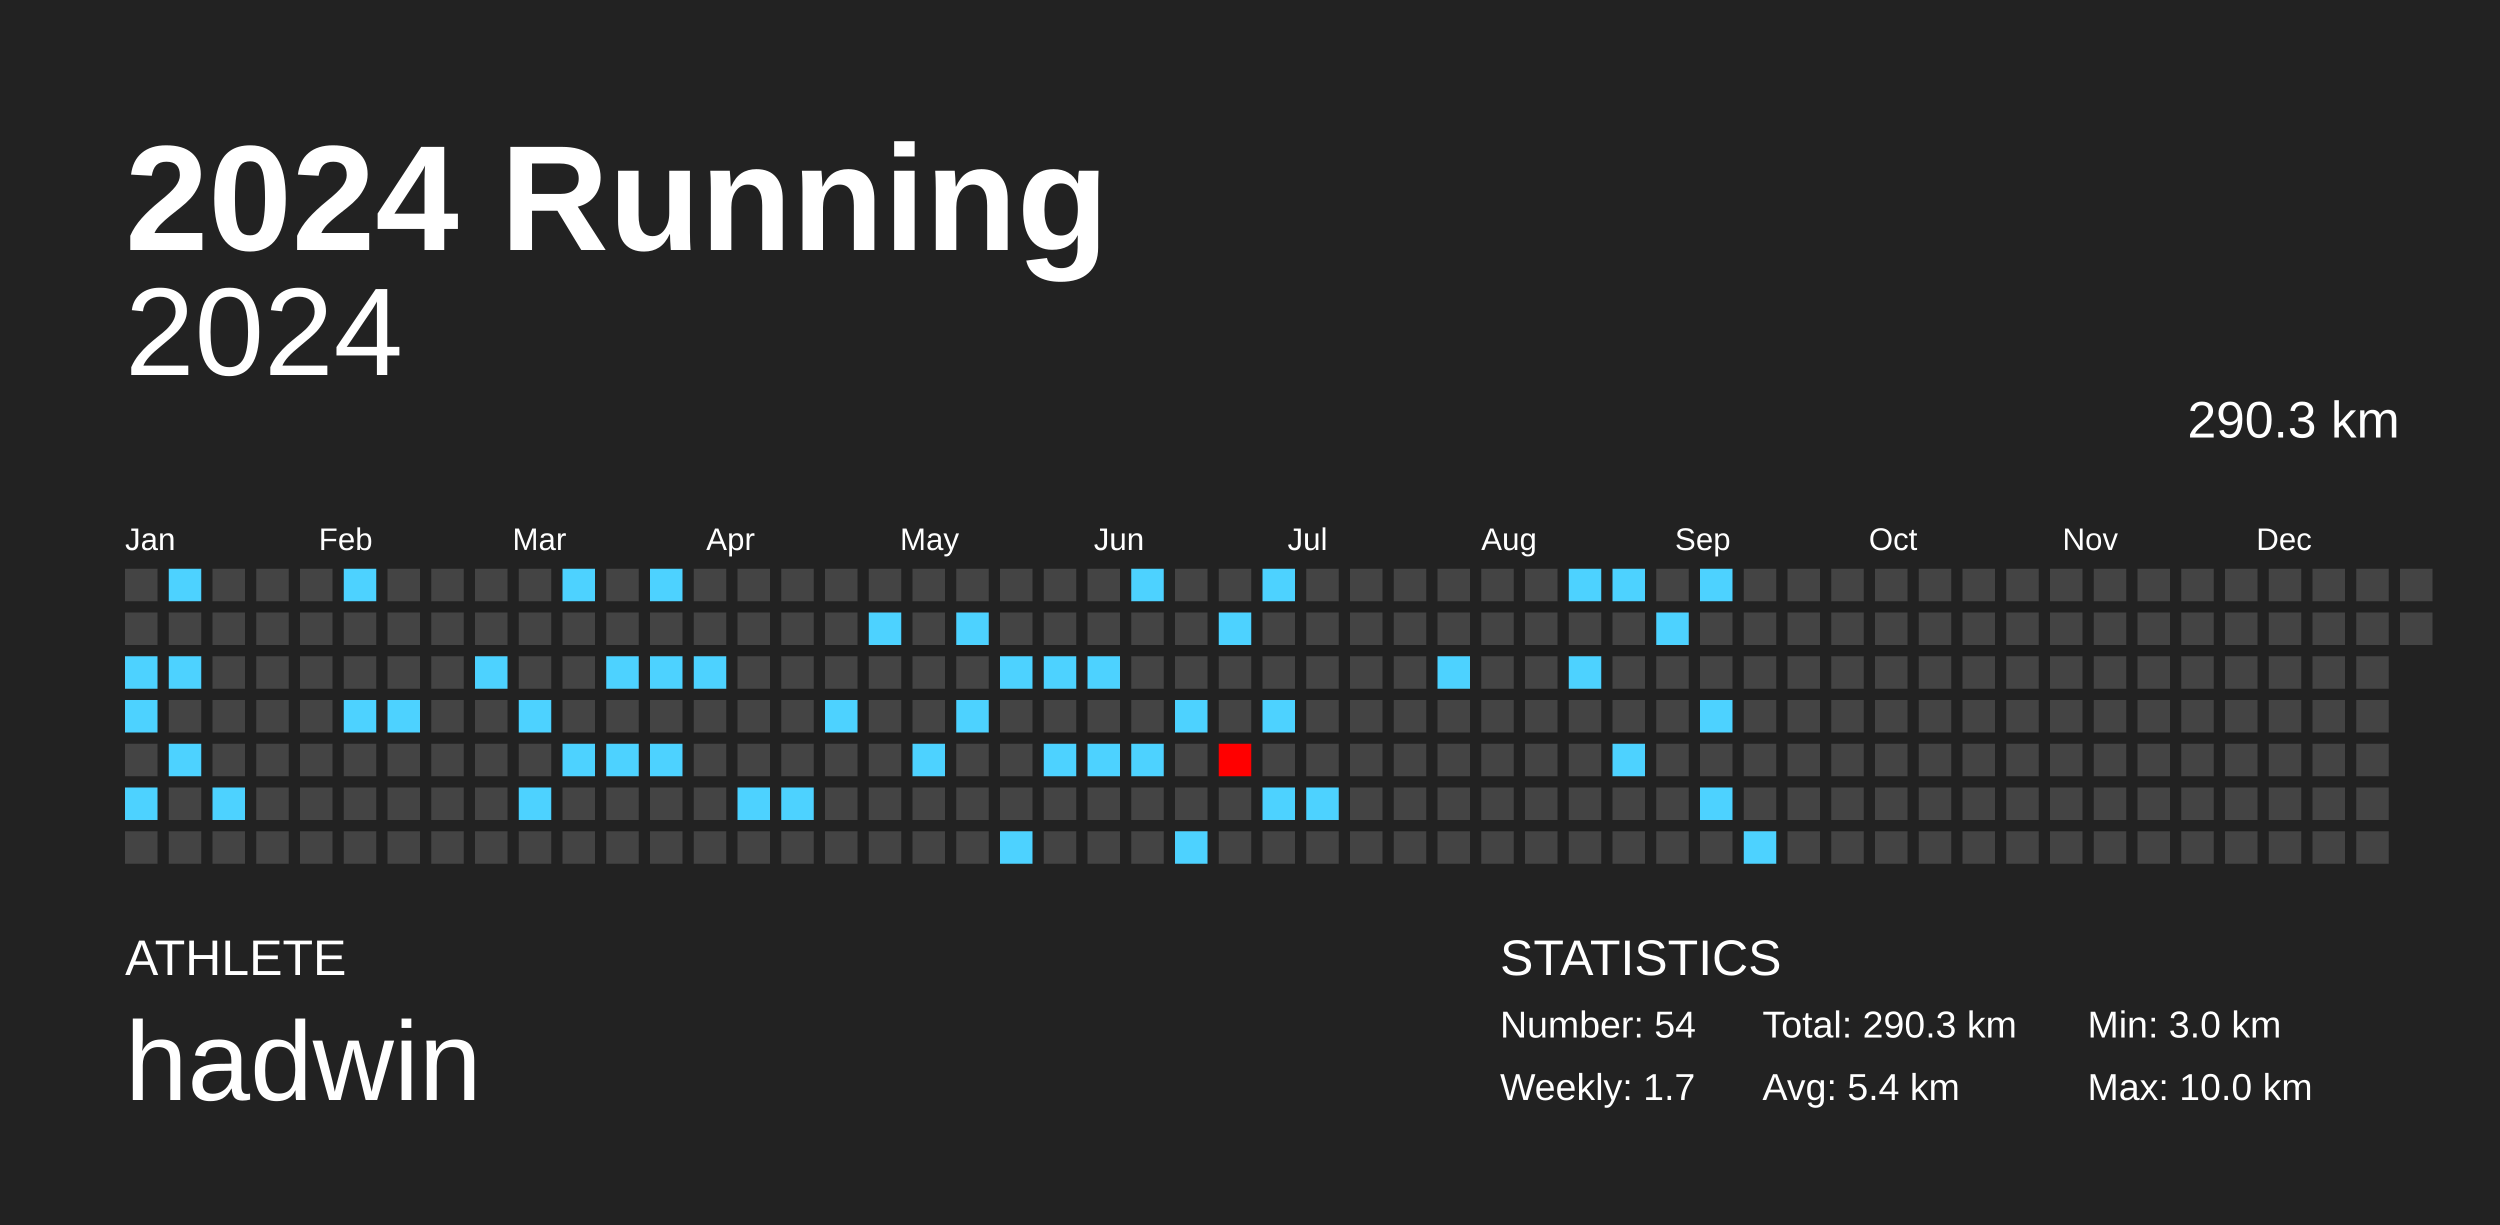
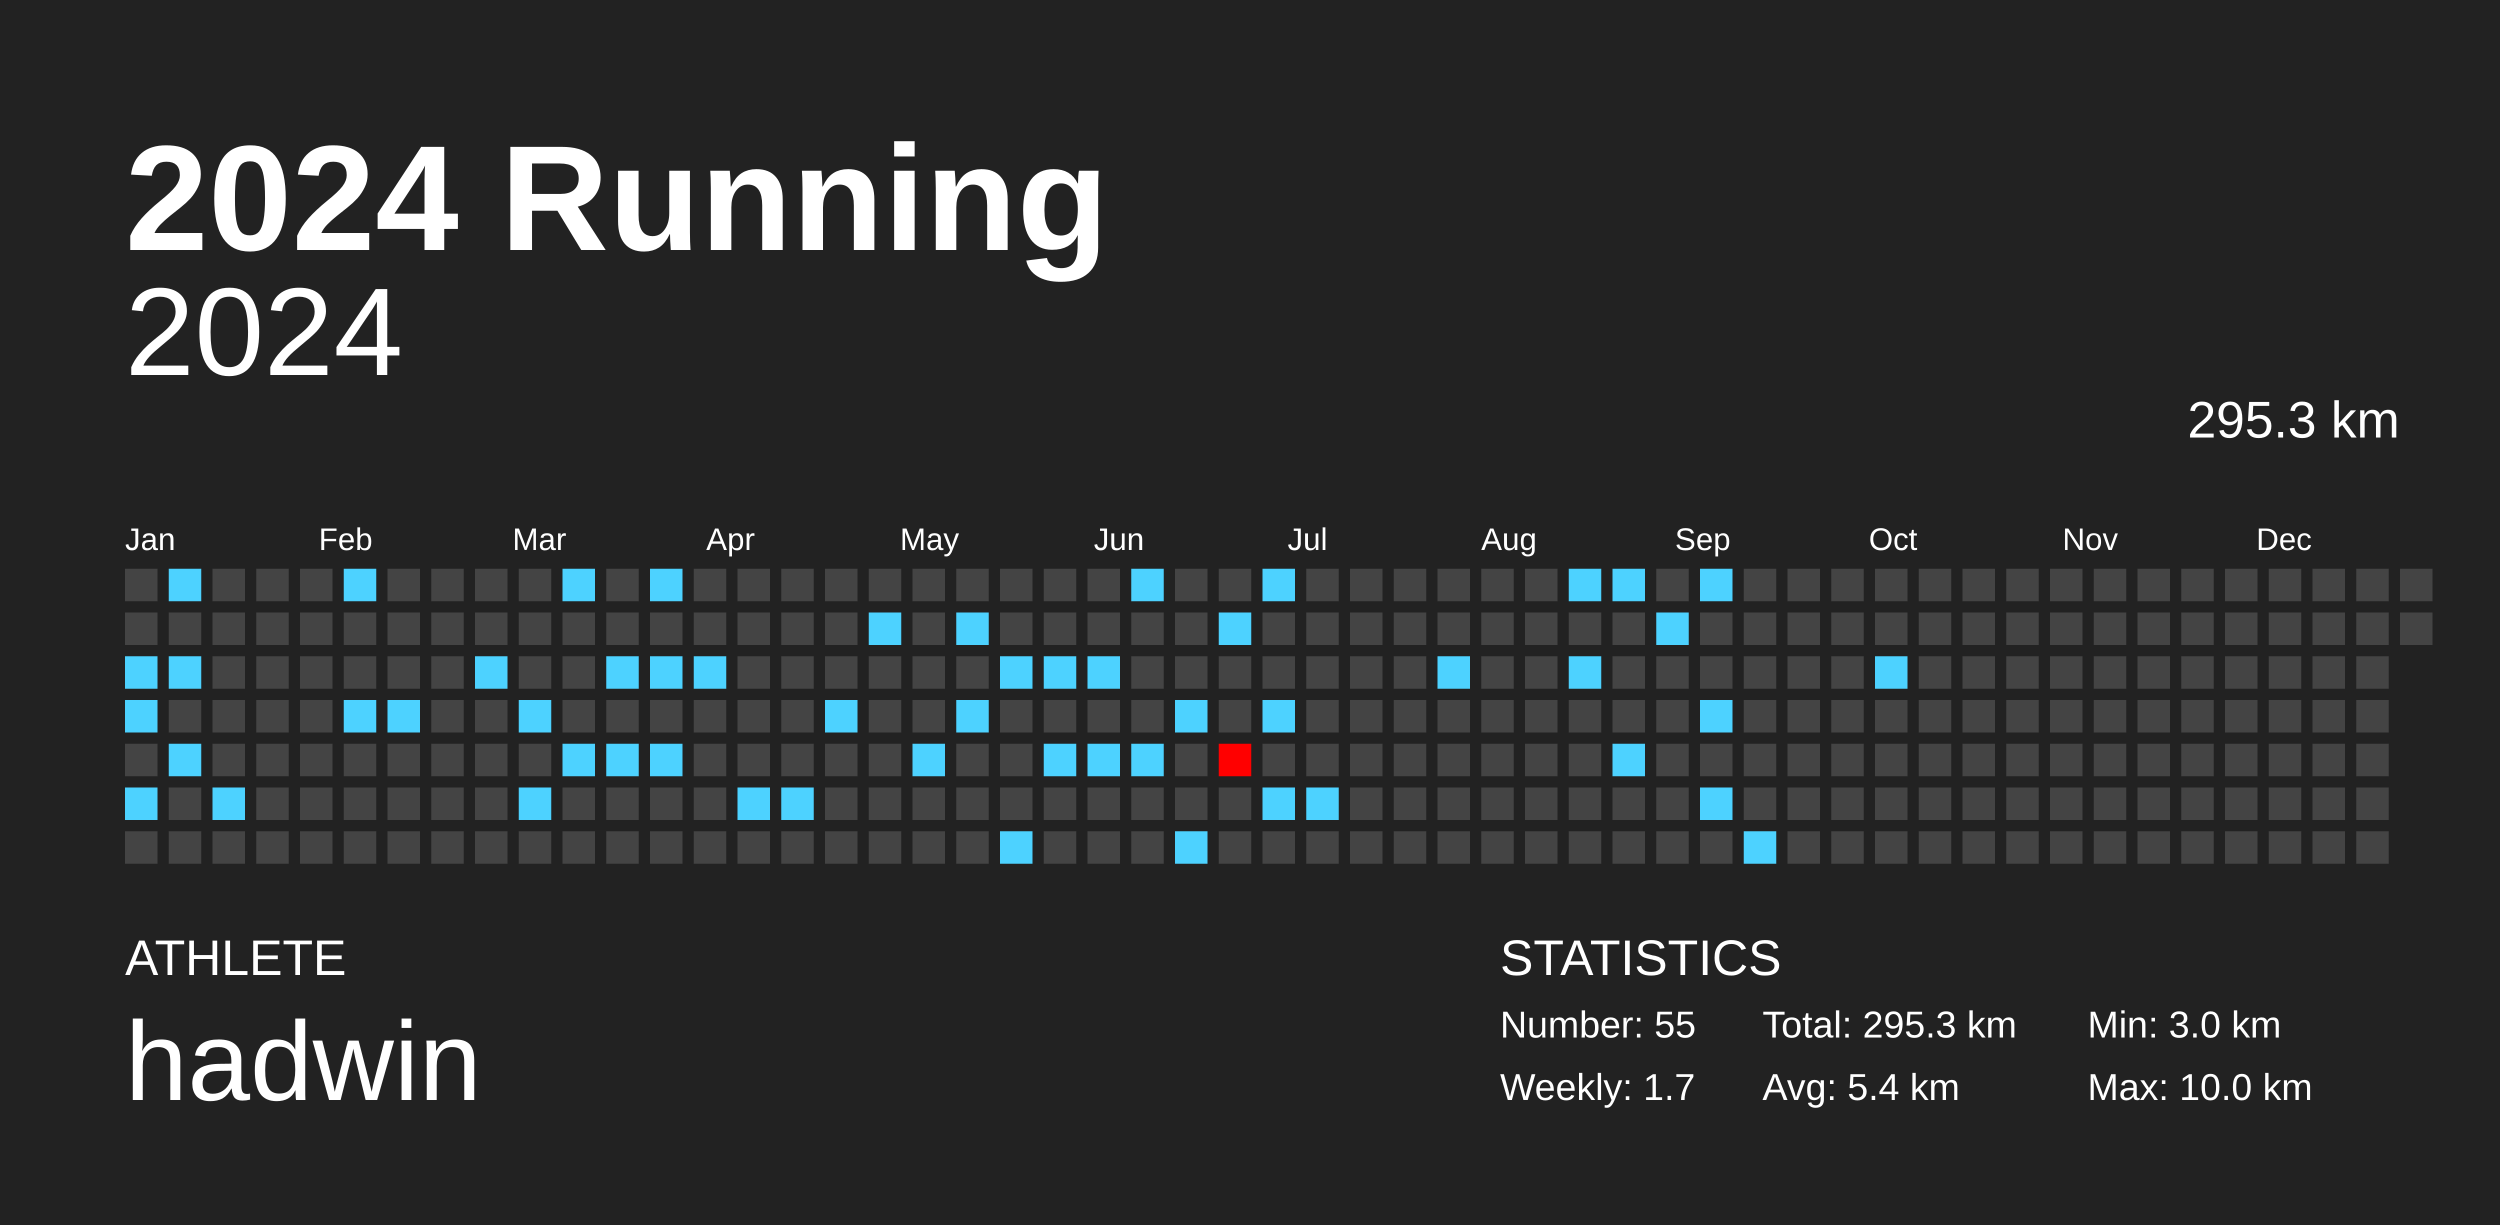
<svg xmlns="http://www.w3.org/2000/svg" baseProfile="full" height="98mm" version="1.1" viewBox="0,0,200,98" width="200mm">
  <defs />
  <rect fill="#222222" height="98" width="200" x="0" y="0" />
  <text fill="#FFFFFF" style="font-size:12px; font-family:Arial; font-weight:bold;" x="10" y="20">2024 Running</text>
  <text fill="#FFFFFF" style="font-size:4px; font-family:Arial" x="10" y="78">ATHLETE</text>
  <text fill="#FFFFFF" style="font-size:9px; font-family:Arial" x="10" y="88">hadwin</text>
  <text fill="#FFFFFF" style="font-size:4px; font-family:Arial" x="120" y="78">STATISTICS</text>
-   <text fill="#FFFFFF" style="font-size:3px; font-family:Arial" x="120" y="83">Number: 54</text>
+   <text fill="#FFFFFF" style="font-size:3px; font-family:Arial" x="120" y="83">Number: 55</text>
  <text fill="#FFFFFF" style="font-size:3px; font-family:Arial" x="120" y="88">Weekly: 1.7</text>
-   <text fill="#FFFFFF" style="font-size:3px; font-family:Arial" x="141" y="83">Total: 290.3 km</text>
+   <text fill="#FFFFFF" style="font-size:3px; font-family:Arial" x="141" y="83">Total: 295.3 km</text>
  <text fill="#FFFFFF" style="font-size:3px; font-family:Arial" x="141" y="88">Avg: 5.4 km</text>
  <text fill="#FFFFFF" style="font-size:3px; font-family:Arial" x="167" y="83">Min: 3.0 km</text>
  <text fill="#FFFFFF" style="font-size:3px; font-family:Arial" x="167" y="88">Max: 10.0 km</text>
  <text alignment-baseline="hanging" fill="#FFFFFF" style="font-size:10.0px; font-family:Arial;" x="10" y="30">2024</text>
-   <text alignment-baseline="hanging" fill="#FFFFFF" style="font-size:4.125px; font-family:Arial;" x="175" y="35">290.3 km</text>
+   <text alignment-baseline="hanging" fill="#FFFFFF" style="font-size:4.125px; font-family:Arial;" x="175" y="35">295.3 km</text>
  <text fill="#FFFFFF" style="font-size:2.5px; font-family:Arial" x="10.0" y="44">Jan</text>
  <text fill="#FFFFFF" style="font-size:2.5px; font-family:Arial" x="25.5" y="44">Feb</text>
  <text fill="#FFFFFF" style="font-size:2.5px; font-family:Arial" x="41.0" y="44">Mar</text>
  <text fill="#FFFFFF" style="font-size:2.5px; font-family:Arial" x="56.5" y="44">Apr</text>
  <text fill="#FFFFFF" style="font-size:2.5px; font-family:Arial" x="72.0" y="44">May</text>
  <text fill="#FFFFFF" style="font-size:2.5px; font-family:Arial" x="87.5" y="44">Jun</text>
  <text fill="#FFFFFF" style="font-size:2.5px; font-family:Arial" x="103.0" y="44">Jul</text>
  <text fill="#FFFFFF" style="font-size:2.5px; font-family:Arial" x="118.5" y="44">Aug</text>
  <text fill="#FFFFFF" style="font-size:2.5px; font-family:Arial" x="134.0" y="44">Sep</text>
  <text fill="#FFFFFF" style="font-size:2.5px; font-family:Arial" x="149.5" y="44">Oct</text>
  <text fill="#FFFFFF" style="font-size:2.5px; font-family:Arial" x="165.0" y="44">Nov</text>
  <text fill="#FFFFFF" style="font-size:2.5px; font-family:Arial" x="180.5" y="44">Dec</text>
  <rect fill="#444444" height="2.6" width="2.6" x="10.0" y="45.5" />
  <rect fill="#444444" height="2.6" width="2.6" x="10.0" y="49.0" />
  <rect fill="#4dd2ff" height="2.6" width="2.6" x="10.0" y="52.5" />
  <rect fill="#4dd2ff" height="2.6" width="2.6" x="10.0" y="56.0" />
  <rect fill="#444444" height="2.6" width="2.6" x="10.0" y="59.5" />
  <rect fill="#4dd2ff" height="2.6" width="2.6" x="10.0" y="63.0" />
  <rect fill="#444444" height="2.6" width="2.6" x="10.0" y="66.5" />
  <rect fill="#4dd2ff" height="2.6" width="2.6" x="13.5" y="45.5" />
  <rect fill="#444444" height="2.6" width="2.6" x="13.5" y="49.0" />
  <rect fill="#4dd2ff" height="2.6" width="2.6" x="13.5" y="52.5" />
  <rect fill="#444444" height="2.6" width="2.6" x="13.5" y="56.0" />
  <rect fill="#4dd2ff" height="2.6" width="2.6" x="13.5" y="59.5" />
  <rect fill="#444444" height="2.6" width="2.6" x="13.5" y="63.0" />
  <rect fill="#444444" height="2.6" width="2.6" x="13.5" y="66.5" />
  <rect fill="#444444" height="2.6" width="2.6" x="17.0" y="45.5" />
  <rect fill="#444444" height="2.6" width="2.6" x="17.0" y="49.0" />
  <rect fill="#444444" height="2.6" width="2.6" x="17.0" y="52.5" />
  <rect fill="#444444" height="2.6" width="2.6" x="17.0" y="56.0" />
  <rect fill="#444444" height="2.6" width="2.6" x="17.0" y="59.5" />
  <rect fill="#4dd2ff" height="2.6" width="2.6" x="17.0" y="63.0" />
  <rect fill="#444444" height="2.6" width="2.6" x="17.0" y="66.5" />
  <rect fill="#444444" height="2.6" width="2.6" x="20.5" y="45.5" />
  <rect fill="#444444" height="2.6" width="2.6" x="20.5" y="49.0" />
  <rect fill="#444444" height="2.6" width="2.6" x="20.5" y="52.5" />
  <rect fill="#444444" height="2.6" width="2.6" x="20.5" y="56.0" />
  <rect fill="#444444" height="2.6" width="2.6" x="20.5" y="59.5" />
  <rect fill="#444444" height="2.6" width="2.6" x="20.5" y="63.0" />
  <rect fill="#444444" height="2.6" width="2.6" x="20.5" y="66.5" />
  <rect fill="#444444" height="2.6" width="2.6" x="24.0" y="45.5" />
  <rect fill="#444444" height="2.6" width="2.6" x="24.0" y="49.0" />
  <rect fill="#444444" height="2.6" width="2.6" x="24.0" y="52.5" />
  <rect fill="#444444" height="2.6" width="2.6" x="24.0" y="56.0" />
  <rect fill="#444444" height="2.6" width="2.6" x="24.0" y="59.5" />
  <rect fill="#444444" height="2.6" width="2.6" x="24.0" y="63.0" />
  <rect fill="#444444" height="2.6" width="2.6" x="24.0" y="66.5" />
  <rect fill="#4dd2ff" height="2.6" width="2.6" x="27.5" y="45.5" />
  <rect fill="#444444" height="2.6" width="2.6" x="27.5" y="49.0" />
  <rect fill="#444444" height="2.6" width="2.6" x="27.5" y="52.5" />
  <rect fill="#4dd2ff" height="2.6" width="2.6" x="27.5" y="56.0" />
  <rect fill="#444444" height="2.6" width="2.6" x="27.5" y="59.5" />
  <rect fill="#444444" height="2.6" width="2.6" x="27.5" y="63.0" />
  <rect fill="#444444" height="2.6" width="2.6" x="27.5" y="66.5" />
  <rect fill="#444444" height="2.6" width="2.6" x="31.0" y="45.5" />
  <rect fill="#444444" height="2.6" width="2.6" x="31.0" y="49.0" />
  <rect fill="#444444" height="2.6" width="2.6" x="31.0" y="52.5" />
  <rect fill="#4dd2ff" height="2.6" width="2.6" x="31.0" y="56.0" />
  <rect fill="#444444" height="2.6" width="2.6" x="31.0" y="59.5" />
  <rect fill="#444444" height="2.6" width="2.6" x="31.0" y="63.0" />
  <rect fill="#444444" height="2.6" width="2.6" x="31.0" y="66.5" />
  <rect fill="#444444" height="2.6" width="2.6" x="34.5" y="45.5" />
  <rect fill="#444444" height="2.6" width="2.6" x="34.5" y="49.0" />
  <rect fill="#444444" height="2.6" width="2.6" x="34.5" y="52.5" />
  <rect fill="#444444" height="2.6" width="2.6" x="34.5" y="56.0" />
  <rect fill="#444444" height="2.6" width="2.6" x="34.5" y="59.5" />
  <rect fill="#444444" height="2.6" width="2.6" x="34.5" y="63.0" />
  <rect fill="#444444" height="2.6" width="2.6" x="34.5" y="66.5" />
  <rect fill="#444444" height="2.6" width="2.6" x="38.0" y="45.5" />
  <rect fill="#444444" height="2.6" width="2.6" x="38.0" y="49.0" />
  <rect fill="#4dd2ff" height="2.6" width="2.6" x="38.0" y="52.5" />
  <rect fill="#444444" height="2.6" width="2.6" x="38.0" y="56.0" />
  <rect fill="#444444" height="2.6" width="2.6" x="38.0" y="59.5" />
  <rect fill="#444444" height="2.6" width="2.6" x="38.0" y="63.0" />
  <rect fill="#444444" height="2.6" width="2.6" x="38.0" y="66.5" />
  <rect fill="#444444" height="2.6" width="2.6" x="41.5" y="45.5" />
  <rect fill="#444444" height="2.6" width="2.6" x="41.5" y="49.0" />
  <rect fill="#444444" height="2.6" width="2.6" x="41.5" y="52.5" />
  <rect fill="#4dd2ff" height="2.6" width="2.6" x="41.5" y="56.0" />
  <rect fill="#444444" height="2.6" width="2.6" x="41.5" y="59.5" />
  <rect fill="#4dd2ff" height="2.6" width="2.6" x="41.5" y="63.0" />
  <rect fill="#444444" height="2.6" width="2.6" x="41.5" y="66.5" />
  <rect fill="#4dd2ff" height="2.6" width="2.6" x="45.0" y="45.5" />
  <rect fill="#444444" height="2.6" width="2.6" x="45.0" y="49.0" />
  <rect fill="#444444" height="2.6" width="2.6" x="45.0" y="52.5" />
  <rect fill="#444444" height="2.6" width="2.6" x="45.0" y="56.0" />
  <rect fill="#4dd2ff" height="2.6" width="2.6" x="45.0" y="59.5" />
  <rect fill="#444444" height="2.6" width="2.6" x="45.0" y="63.0" />
  <rect fill="#444444" height="2.6" width="2.6" x="45.0" y="66.5" />
  <rect fill="#444444" height="2.6" width="2.6" x="48.5" y="45.5" />
  <rect fill="#444444" height="2.6" width="2.6" x="48.5" y="49.0" />
  <rect fill="#4dd2ff" height="2.6" width="2.6" x="48.5" y="52.5" />
  <rect fill="#444444" height="2.6" width="2.6" x="48.5" y="56.0" />
  <rect fill="#4dd2ff" height="2.6" width="2.6" x="48.5" y="59.5" />
  <rect fill="#444444" height="2.6" width="2.6" x="48.5" y="63.0" />
  <rect fill="#444444" height="2.6" width="2.6" x="48.5" y="66.5" />
  <rect fill="#4dd2ff" height="2.6" width="2.6" x="52.0" y="45.5" />
  <rect fill="#444444" height="2.6" width="2.6" x="52.0" y="49.0" />
  <rect fill="#4dd2ff" height="2.6" width="2.6" x="52.0" y="52.5" />
  <rect fill="#444444" height="2.6" width="2.6" x="52.0" y="56.0" />
  <rect fill="#4dd2ff" height="2.6" width="2.6" x="52.0" y="59.5" />
  <rect fill="#444444" height="2.6" width="2.6" x="52.0" y="63.0" />
  <rect fill="#444444" height="2.6" width="2.6" x="52.0" y="66.5" />
  <rect fill="#444444" height="2.6" width="2.6" x="55.5" y="45.5" />
  <rect fill="#444444" height="2.6" width="2.6" x="55.5" y="49.0" />
  <rect fill="#4dd2ff" height="2.6" width="2.6" x="55.5" y="52.5" />
  <rect fill="#444444" height="2.6" width="2.6" x="55.5" y="56.0" />
  <rect fill="#444444" height="2.6" width="2.6" x="55.5" y="59.5" />
  <rect fill="#444444" height="2.6" width="2.6" x="55.5" y="63.0" />
  <rect fill="#444444" height="2.6" width="2.6" x="55.5" y="66.5" />
  <rect fill="#444444" height="2.6" width="2.6" x="59.0" y="45.5" />
  <rect fill="#444444" height="2.6" width="2.6" x="59.0" y="49.0" />
  <rect fill="#444444" height="2.6" width="2.6" x="59.0" y="52.5" />
  <rect fill="#444444" height="2.6" width="2.6" x="59.0" y="56.0" />
  <rect fill="#444444" height="2.6" width="2.6" x="59.0" y="59.5" />
  <rect fill="#4dd2ff" height="2.6" width="2.6" x="59.0" y="63.0" />
  <rect fill="#444444" height="2.6" width="2.6" x="59.0" y="66.5" />
  <rect fill="#444444" height="2.6" width="2.6" x="62.5" y="45.5" />
  <rect fill="#444444" height="2.6" width="2.6" x="62.5" y="49.0" />
  <rect fill="#444444" height="2.6" width="2.6" x="62.5" y="52.5" />
  <rect fill="#444444" height="2.6" width="2.6" x="62.5" y="56.0" />
  <rect fill="#444444" height="2.6" width="2.6" x="62.5" y="59.5" />
  <rect fill="#4dd2ff" height="2.6" width="2.6" x="62.5" y="63.0" />
  <rect fill="#444444" height="2.6" width="2.6" x="62.5" y="66.5" />
  <rect fill="#444444" height="2.6" width="2.6" x="66.0" y="45.5" />
  <rect fill="#444444" height="2.6" width="2.6" x="66.0" y="49.0" />
  <rect fill="#444444" height="2.6" width="2.6" x="66.0" y="52.5" />
  <rect fill="#4dd2ff" height="2.6" width="2.6" x="66.0" y="56.0" />
  <rect fill="#444444" height="2.6" width="2.6" x="66.0" y="59.5" />
  <rect fill="#444444" height="2.6" width="2.6" x="66.0" y="63.0" />
  <rect fill="#444444" height="2.6" width="2.6" x="66.0" y="66.5" />
  <rect fill="#444444" height="2.6" width="2.6" x="69.5" y="45.5" />
  <rect fill="#4dd2ff" height="2.6" width="2.6" x="69.5" y="49.0" />
  <rect fill="#444444" height="2.6" width="2.6" x="69.5" y="52.5" />
  <rect fill="#444444" height="2.6" width="2.6" x="69.5" y="56.0" />
  <rect fill="#444444" height="2.6" width="2.6" x="69.5" y="59.5" />
  <rect fill="#444444" height="2.6" width="2.6" x="69.5" y="63.0" />
  <rect fill="#444444" height="2.6" width="2.6" x="69.5" y="66.5" />
  <rect fill="#444444" height="2.6" width="2.6" x="73.0" y="45.5" />
  <rect fill="#444444" height="2.6" width="2.6" x="73.0" y="49.0" />
  <rect fill="#444444" height="2.6" width="2.6" x="73.0" y="52.5" />
  <rect fill="#444444" height="2.6" width="2.6" x="73.0" y="56.0" />
  <rect fill="#4dd2ff" height="2.6" width="2.6" x="73.0" y="59.5" />
  <rect fill="#444444" height="2.6" width="2.6" x="73.0" y="63.0" />
  <rect fill="#444444" height="2.6" width="2.6" x="73.0" y="66.5" />
  <rect fill="#444444" height="2.6" width="2.6" x="76.5" y="45.5" />
  <rect fill="#4dd2ff" height="2.6" width="2.6" x="76.5" y="49.0" />
  <rect fill="#444444" height="2.6" width="2.6" x="76.5" y="52.5" />
  <rect fill="#4dd2ff" height="2.6" width="2.6" x="76.5" y="56.0" />
  <rect fill="#444444" height="2.6" width="2.6" x="76.5" y="59.5" />
  <rect fill="#444444" height="2.6" width="2.6" x="76.5" y="63.0" />
  <rect fill="#444444" height="2.6" width="2.6" x="76.5" y="66.5" />
  <rect fill="#444444" height="2.6" width="2.6" x="80.0" y="45.5" />
  <rect fill="#444444" height="2.6" width="2.6" x="80.0" y="49.0" />
  <rect fill="#4dd2ff" height="2.6" width="2.6" x="80.0" y="52.5" />
  <rect fill="#444444" height="2.6" width="2.6" x="80.0" y="56.0" />
  <rect fill="#444444" height="2.6" width="2.6" x="80.0" y="59.5" />
  <rect fill="#444444" height="2.6" width="2.6" x="80.0" y="63.0" />
  <rect fill="#4dd2ff" height="2.6" width="2.6" x="80.0" y="66.5" />
  <rect fill="#444444" height="2.6" width="2.6" x="83.5" y="45.5" />
  <rect fill="#444444" height="2.6" width="2.6" x="83.5" y="49.0" />
  <rect fill="#4dd2ff" height="2.6" width="2.6" x="83.5" y="52.5" />
  <rect fill="#444444" height="2.6" width="2.6" x="83.5" y="56.0" />
  <rect fill="#4dd2ff" height="2.6" width="2.6" x="83.5" y="59.5" />
  <rect fill="#444444" height="2.6" width="2.6" x="83.5" y="63.0" />
  <rect fill="#444444" height="2.6" width="2.6" x="83.5" y="66.5" />
  <rect fill="#444444" height="2.6" width="2.6" x="87.0" y="45.5" />
  <rect fill="#444444" height="2.6" width="2.6" x="87.0" y="49.0" />
  <rect fill="#4dd2ff" height="2.6" width="2.6" x="87.0" y="52.5" />
  <rect fill="#444444" height="2.6" width="2.6" x="87.0" y="56.0" />
  <rect fill="#4dd2ff" height="2.6" width="2.6" x="87.0" y="59.5" />
  <rect fill="#444444" height="2.6" width="2.6" x="87.0" y="63.0" />
  <rect fill="#444444" height="2.6" width="2.6" x="87.0" y="66.5" />
  <rect fill="#4dd2ff" height="2.6" width="2.6" x="90.5" y="45.5" />
  <rect fill="#444444" height="2.6" width="2.6" x="90.5" y="49.0" />
  <rect fill="#444444" height="2.6" width="2.6" x="90.5" y="52.5" />
  <rect fill="#444444" height="2.6" width="2.6" x="90.5" y="56.0" />
  <rect fill="#4dd2ff" height="2.6" width="2.6" x="90.5" y="59.5" />
  <rect fill="#444444" height="2.6" width="2.6" x="90.5" y="63.0" />
  <rect fill="#444444" height="2.6" width="2.6" x="90.5" y="66.5" />
  <rect fill="#444444" height="2.6" width="2.6" x="94.0" y="45.5" />
  <rect fill="#444444" height="2.6" width="2.6" x="94.0" y="49.0" />
  <rect fill="#444444" height="2.6" width="2.6" x="94.0" y="52.5" />
  <rect fill="#4dd2ff" height="2.6" width="2.6" x="94.0" y="56.0" />
  <rect fill="#444444" height="2.6" width="2.6" x="94.0" y="59.5" />
  <rect fill="#444444" height="2.6" width="2.6" x="94.0" y="63.0" />
  <rect fill="#4dd2ff" height="2.6" width="2.6" x="94.0" y="66.5" />
  <rect fill="#444444" height="2.6" width="2.6" x="97.5" y="45.5" />
  <rect fill="#4dd2ff" height="2.6" width="2.6" x="97.5" y="49.0" />
  <rect fill="#444444" height="2.6" width="2.6" x="97.5" y="52.5" />
  <rect fill="#444444" height="2.6" width="2.6" x="97.5" y="56.0" />
  <rect fill="#ff0000" height="2.6" width="2.6" x="97.5" y="59.5" />
  <rect fill="#444444" height="2.6" width="2.6" x="97.5" y="63.0" />
  <rect fill="#444444" height="2.6" width="2.6" x="97.5" y="66.5" />
  <rect fill="#4dd2ff" height="2.6" width="2.6" x="101.0" y="45.5" />
  <rect fill="#444444" height="2.6" width="2.6" x="101.0" y="49.0" />
  <rect fill="#444444" height="2.6" width="2.6" x="101.0" y="52.5" />
  <rect fill="#4dd2ff" height="2.6" width="2.6" x="101.0" y="56.0" />
  <rect fill="#444444" height="2.6" width="2.6" x="101.0" y="59.5" />
  <rect fill="#4dd2ff" height="2.6" width="2.6" x="101.0" y="63.0" />
  <rect fill="#444444" height="2.6" width="2.6" x="101.0" y="66.5" />
  <rect fill="#444444" height="2.6" width="2.6" x="104.5" y="45.5" />
  <rect fill="#444444" height="2.6" width="2.6" x="104.5" y="49.0" />
  <rect fill="#444444" height="2.6" width="2.6" x="104.5" y="52.5" />
  <rect fill="#444444" height="2.6" width="2.6" x="104.5" y="56.0" />
  <rect fill="#444444" height="2.6" width="2.6" x="104.5" y="59.5" />
  <rect fill="#4dd2ff" height="2.6" width="2.6" x="104.5" y="63.0" />
  <rect fill="#444444" height="2.6" width="2.6" x="104.5" y="66.5" />
  <rect fill="#444444" height="2.6" width="2.6" x="108.0" y="45.5" />
  <rect fill="#444444" height="2.6" width="2.6" x="108.0" y="49.0" />
  <rect fill="#444444" height="2.6" width="2.6" x="108.0" y="52.5" />
  <rect fill="#444444" height="2.6" width="2.6" x="108.0" y="56.0" />
  <rect fill="#444444" height="2.6" width="2.6" x="108.0" y="59.5" />
  <rect fill="#444444" height="2.6" width="2.6" x="108.0" y="63.0" />
  <rect fill="#444444" height="2.6" width="2.6" x="108.0" y="66.5" />
  <rect fill="#444444" height="2.6" width="2.6" x="111.5" y="45.5" />
  <rect fill="#444444" height="2.6" width="2.6" x="111.5" y="49.0" />
  <rect fill="#444444" height="2.6" width="2.6" x="111.5" y="52.5" />
  <rect fill="#444444" height="2.6" width="2.6" x="111.5" y="56.0" />
  <rect fill="#444444" height="2.6" width="2.6" x="111.5" y="59.5" />
  <rect fill="#444444" height="2.6" width="2.6" x="111.5" y="63.0" />
  <rect fill="#444444" height="2.6" width="2.6" x="111.5" y="66.5" />
  <rect fill="#444444" height="2.6" width="2.6" x="115.0" y="45.5" />
  <rect fill="#444444" height="2.6" width="2.6" x="115.0" y="49.0" />
  <rect fill="#4dd2ff" height="2.6" width="2.6" x="115.0" y="52.5" />
  <rect fill="#444444" height="2.6" width="2.6" x="115.0" y="56.0" />
  <rect fill="#444444" height="2.6" width="2.6" x="115.0" y="59.5" />
  <rect fill="#444444" height="2.6" width="2.6" x="115.0" y="63.0" />
  <rect fill="#444444" height="2.6" width="2.6" x="115.0" y="66.5" />
  <rect fill="#444444" height="2.6" width="2.6" x="118.5" y="45.5" />
  <rect fill="#444444" height="2.6" width="2.6" x="118.5" y="49.0" />
  <rect fill="#444444" height="2.6" width="2.6" x="118.5" y="52.5" />
  <rect fill="#444444" height="2.6" width="2.6" x="118.5" y="56.0" />
  <rect fill="#444444" height="2.6" width="2.6" x="118.5" y="59.5" />
  <rect fill="#444444" height="2.6" width="2.6" x="118.5" y="63.0" />
  <rect fill="#444444" height="2.6" width="2.6" x="118.5" y="66.5" />
  <rect fill="#444444" height="2.6" width="2.6" x="122.0" y="45.5" />
  <rect fill="#444444" height="2.6" width="2.6" x="122.0" y="49.0" />
  <rect fill="#444444" height="2.6" width="2.6" x="122.0" y="52.5" />
  <rect fill="#444444" height="2.6" width="2.6" x="122.0" y="56.0" />
  <rect fill="#444444" height="2.6" width="2.6" x="122.0" y="59.5" />
  <rect fill="#444444" height="2.6" width="2.6" x="122.0" y="63.0" />
  <rect fill="#444444" height="2.6" width="2.6" x="122.0" y="66.5" />
  <rect fill="#4dd2ff" height="2.6" width="2.6" x="125.5" y="45.5" />
  <rect fill="#444444" height="2.6" width="2.6" x="125.5" y="49.0" />
  <rect fill="#4dd2ff" height="2.6" width="2.6" x="125.5" y="52.5" />
  <rect fill="#444444" height="2.6" width="2.6" x="125.5" y="56.0" />
  <rect fill="#444444" height="2.6" width="2.6" x="125.5" y="59.5" />
  <rect fill="#444444" height="2.6" width="2.6" x="125.5" y="63.0" />
  <rect fill="#444444" height="2.6" width="2.6" x="125.5" y="66.5" />
  <rect fill="#4dd2ff" height="2.6" width="2.6" x="129.0" y="45.5" />
  <rect fill="#444444" height="2.6" width="2.6" x="129.0" y="49.0" />
  <rect fill="#444444" height="2.6" width="2.6" x="129.0" y="52.5" />
  <rect fill="#444444" height="2.6" width="2.6" x="129.0" y="56.0" />
  <rect fill="#4dd2ff" height="2.6" width="2.6" x="129.0" y="59.5" />
  <rect fill="#444444" height="2.6" width="2.6" x="129.0" y="63.0" />
  <rect fill="#444444" height="2.6" width="2.6" x="129.0" y="66.5" />
  <rect fill="#444444" height="2.6" width="2.6" x="132.5" y="45.5" />
  <rect fill="#4dd2ff" height="2.6" width="2.6" x="132.5" y="49.0" />
  <rect fill="#444444" height="2.6" width="2.6" x="132.5" y="52.5" />
  <rect fill="#444444" height="2.6" width="2.6" x="132.5" y="56.0" />
  <rect fill="#444444" height="2.6" width="2.6" x="132.5" y="59.5" />
  <rect fill="#444444" height="2.6" width="2.6" x="132.5" y="63.0" />
  <rect fill="#444444" height="2.6" width="2.6" x="132.5" y="66.5" />
  <rect fill="#4dd2ff" height="2.6" width="2.6" x="136.0" y="45.5" />
  <rect fill="#444444" height="2.6" width="2.6" x="136.0" y="49.0" />
  <rect fill="#444444" height="2.6" width="2.6" x="136.0" y="52.5" />
  <rect fill="#4dd2ff" height="2.6" width="2.6" x="136.0" y="56.0" />
  <rect fill="#444444" height="2.6" width="2.6" x="136.0" y="59.5" />
  <rect fill="#4dd2ff" height="2.6" width="2.6" x="136.0" y="63.0" />
  <rect fill="#444444" height="2.6" width="2.6" x="136.0" y="66.5" />
  <rect fill="#444444" height="2.6" width="2.6" x="139.5" y="45.5" />
  <rect fill="#444444" height="2.6" width="2.6" x="139.5" y="49.0" />
  <rect fill="#444444" height="2.6" width="2.6" x="139.5" y="52.5" />
  <rect fill="#444444" height="2.6" width="2.6" x="139.5" y="56.0" />
  <rect fill="#444444" height="2.6" width="2.6" x="139.5" y="59.5" />
  <rect fill="#444444" height="2.6" width="2.6" x="139.5" y="63.0" />
  <rect fill="#4dd2ff" height="2.6" width="2.6" x="139.5" y="66.5" />
  <rect fill="#444444" height="2.6" width="2.6" x="143.0" y="45.5" />
  <rect fill="#444444" height="2.6" width="2.6" x="143.0" y="49.0" />
  <rect fill="#444444" height="2.6" width="2.6" x="143.0" y="52.5" />
  <rect fill="#444444" height="2.6" width="2.6" x="143.0" y="56.0" />
  <rect fill="#444444" height="2.6" width="2.6" x="143.0" y="59.5" />
  <rect fill="#444444" height="2.6" width="2.6" x="143.0" y="63.0" />
  <rect fill="#444444" height="2.6" width="2.6" x="143.0" y="66.5" />
  <rect fill="#444444" height="2.6" width="2.6" x="146.5" y="45.5" />
  <rect fill="#444444" height="2.6" width="2.6" x="146.5" y="49.0" />
  <rect fill="#444444" height="2.6" width="2.6" x="146.5" y="52.5" />
  <rect fill="#444444" height="2.6" width="2.6" x="146.5" y="56.0" />
  <rect fill="#444444" height="2.6" width="2.6" x="146.5" y="59.5" />
  <rect fill="#444444" height="2.6" width="2.6" x="146.5" y="63.0" />
  <rect fill="#444444" height="2.6" width="2.6" x="146.5" y="66.5" />
  <rect fill="#444444" height="2.6" width="2.6" x="150.0" y="45.5" />
  <rect fill="#444444" height="2.6" width="2.6" x="150.0" y="49.0" />
-   <rect fill="#444444" height="2.6" width="2.6" x="150.0" y="52.5" />
+   <rect fill="#4dd2ff" height="2.6" width="2.6" x="150.0" y="52.5" />
  <rect fill="#444444" height="2.6" width="2.6" x="150.0" y="56.0" />
  <rect fill="#444444" height="2.6" width="2.6" x="150.0" y="59.5" />
  <rect fill="#444444" height="2.6" width="2.6" x="150.0" y="63.0" />
  <rect fill="#444444" height="2.6" width="2.6" x="150.0" y="66.5" />
  <rect fill="#444444" height="2.6" width="2.6" x="153.5" y="45.5" />
  <rect fill="#444444" height="2.6" width="2.6" x="153.5" y="49.0" />
  <rect fill="#444444" height="2.6" width="2.6" x="153.5" y="52.5" />
  <rect fill="#444444" height="2.6" width="2.6" x="153.5" y="56.0" />
  <rect fill="#444444" height="2.6" width="2.6" x="153.5" y="59.5" />
  <rect fill="#444444" height="2.6" width="2.6" x="153.5" y="63.0" />
  <rect fill="#444444" height="2.6" width="2.6" x="153.5" y="66.5" />
  <rect fill="#444444" height="2.6" width="2.6" x="157.0" y="45.5" />
  <rect fill="#444444" height="2.6" width="2.6" x="157.0" y="49.0" />
  <rect fill="#444444" height="2.6" width="2.6" x="157.0" y="52.5" />
  <rect fill="#444444" height="2.6" width="2.6" x="157.0" y="56.0" />
  <rect fill="#444444" height="2.6" width="2.6" x="157.0" y="59.5" />
  <rect fill="#444444" height="2.6" width="2.6" x="157.0" y="63.0" />
  <rect fill="#444444" height="2.6" width="2.6" x="157.0" y="66.5" />
  <rect fill="#444444" height="2.6" width="2.6" x="160.5" y="45.5" />
  <rect fill="#444444" height="2.6" width="2.6" x="160.5" y="49.0" />
  <rect fill="#444444" height="2.6" width="2.6" x="160.5" y="52.5" />
  <rect fill="#444444" height="2.6" width="2.6" x="160.5" y="56.0" />
  <rect fill="#444444" height="2.6" width="2.6" x="160.5" y="59.5" />
  <rect fill="#444444" height="2.6" width="2.6" x="160.5" y="63.0" />
  <rect fill="#444444" height="2.6" width="2.6" x="160.5" y="66.5" />
  <rect fill="#444444" height="2.6" width="2.6" x="164.0" y="45.5" />
  <rect fill="#444444" height="2.6" width="2.6" x="164.0" y="49.0" />
  <rect fill="#444444" height="2.6" width="2.6" x="164.0" y="52.5" />
  <rect fill="#444444" height="2.6" width="2.6" x="164.0" y="56.0" />
  <rect fill="#444444" height="2.6" width="2.6" x="164.0" y="59.5" />
  <rect fill="#444444" height="2.6" width="2.6" x="164.0" y="63.0" />
  <rect fill="#444444" height="2.6" width="2.6" x="164.0" y="66.5" />
  <rect fill="#444444" height="2.6" width="2.6" x="167.5" y="45.5" />
  <rect fill="#444444" height="2.6" width="2.6" x="167.5" y="49.0" />
  <rect fill="#444444" height="2.6" width="2.6" x="167.5" y="52.5" />
  <rect fill="#444444" height="2.6" width="2.6" x="167.5" y="56.0" />
  <rect fill="#444444" height="2.6" width="2.6" x="167.5" y="59.5" />
  <rect fill="#444444" height="2.6" width="2.6" x="167.5" y="63.0" />
  <rect fill="#444444" height="2.6" width="2.6" x="167.5" y="66.5" />
  <rect fill="#444444" height="2.6" width="2.6" x="171.0" y="45.5" />
  <rect fill="#444444" height="2.6" width="2.6" x="171.0" y="49.0" />
  <rect fill="#444444" height="2.6" width="2.6" x="171.0" y="52.5" />
  <rect fill="#444444" height="2.6" width="2.6" x="171.0" y="56.0" />
  <rect fill="#444444" height="2.6" width="2.6" x="171.0" y="59.5" />
  <rect fill="#444444" height="2.6" width="2.6" x="171.0" y="63.0" />
  <rect fill="#444444" height="2.6" width="2.6" x="171.0" y="66.5" />
  <rect fill="#444444" height="2.6" width="2.6" x="174.5" y="45.5" />
  <rect fill="#444444" height="2.6" width="2.6" x="174.5" y="49.0" />
  <rect fill="#444444" height="2.6" width="2.6" x="174.5" y="52.5" />
  <rect fill="#444444" height="2.6" width="2.6" x="174.5" y="56.0" />
  <rect fill="#444444" height="2.6" width="2.6" x="174.5" y="59.5" />
  <rect fill="#444444" height="2.6" width="2.6" x="174.5" y="63.0" />
  <rect fill="#444444" height="2.6" width="2.6" x="174.5" y="66.5" />
  <rect fill="#444444" height="2.6" width="2.6" x="178.0" y="45.5" />
  <rect fill="#444444" height="2.6" width="2.6" x="178.0" y="49.0" />
  <rect fill="#444444" height="2.6" width="2.6" x="178.0" y="52.5" />
  <rect fill="#444444" height="2.6" width="2.6" x="178.0" y="56.0" />
  <rect fill="#444444" height="2.6" width="2.6" x="178.0" y="59.5" />
  <rect fill="#444444" height="2.6" width="2.6" x="178.0" y="63.0" />
  <rect fill="#444444" height="2.6" width="2.6" x="178.0" y="66.5" />
  <rect fill="#444444" height="2.6" width="2.6" x="181.5" y="45.5" />
  <rect fill="#444444" height="2.6" width="2.6" x="181.5" y="49.0" />
  <rect fill="#444444" height="2.6" width="2.6" x="181.5" y="52.5" />
  <rect fill="#444444" height="2.6" width="2.6" x="181.5" y="56.0" />
  <rect fill="#444444" height="2.6" width="2.6" x="181.5" y="59.5" />
  <rect fill="#444444" height="2.6" width="2.6" x="181.5" y="63.0" />
  <rect fill="#444444" height="2.6" width="2.6" x="181.5" y="66.5" />
  <rect fill="#444444" height="2.6" width="2.6" x="185.0" y="45.5" />
  <rect fill="#444444" height="2.6" width="2.6" x="185.0" y="49.0" />
  <rect fill="#444444" height="2.6" width="2.6" x="185.0" y="52.5" />
  <rect fill="#444444" height="2.6" width="2.6" x="185.0" y="56.0" />
  <rect fill="#444444" height="2.6" width="2.6" x="185.0" y="59.5" />
  <rect fill="#444444" height="2.6" width="2.6" x="185.0" y="63.0" />
  <rect fill="#444444" height="2.6" width="2.6" x="185.0" y="66.5" />
  <rect fill="#444444" height="2.6" width="2.6" x="188.5" y="45.5" />
  <rect fill="#444444" height="2.6" width="2.6" x="188.5" y="49.0" />
  <rect fill="#444444" height="2.6" width="2.6" x="188.5" y="52.5" />
  <rect fill="#444444" height="2.6" width="2.6" x="188.5" y="56.0" />
  <rect fill="#444444" height="2.6" width="2.6" x="188.5" y="59.5" />
  <rect fill="#444444" height="2.6" width="2.6" x="188.5" y="63.0" />
  <rect fill="#444444" height="2.6" width="2.6" x="188.5" y="66.5" />
  <rect fill="#444444" height="2.6" width="2.6" x="192.0" y="45.5" />
  <rect fill="#444444" height="2.6" width="2.6" x="192.0" y="49.0" />
</svg>
